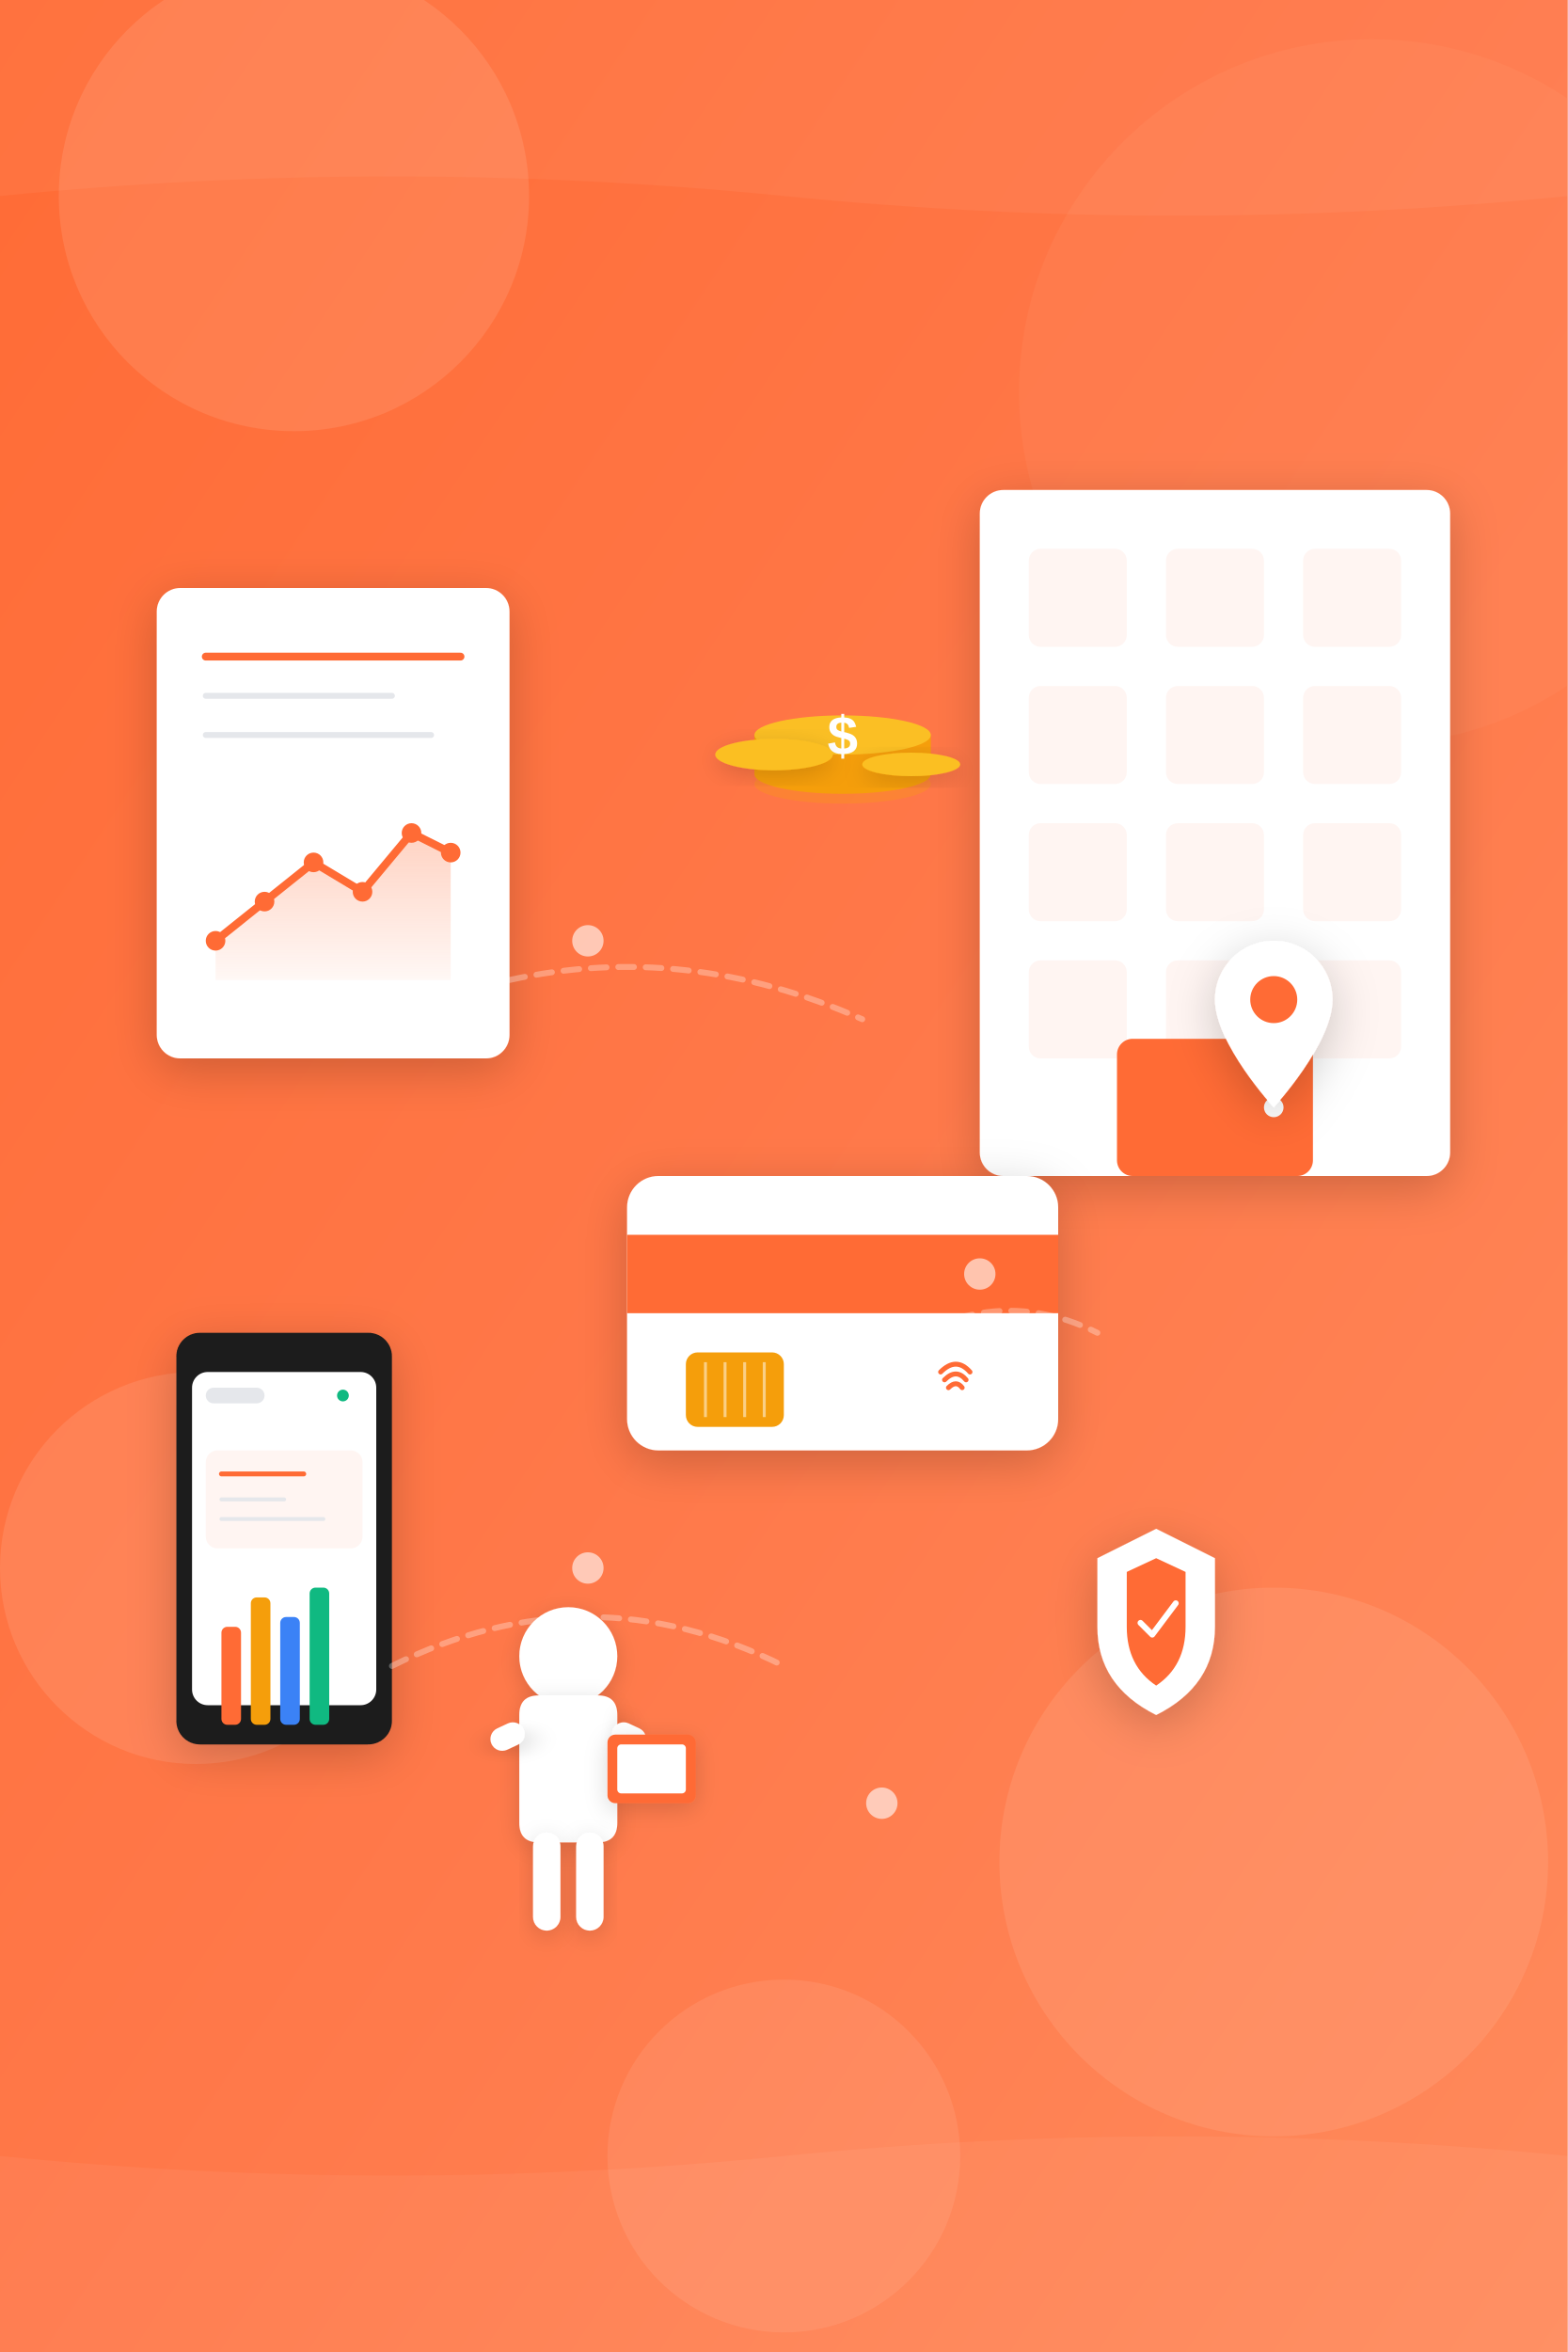
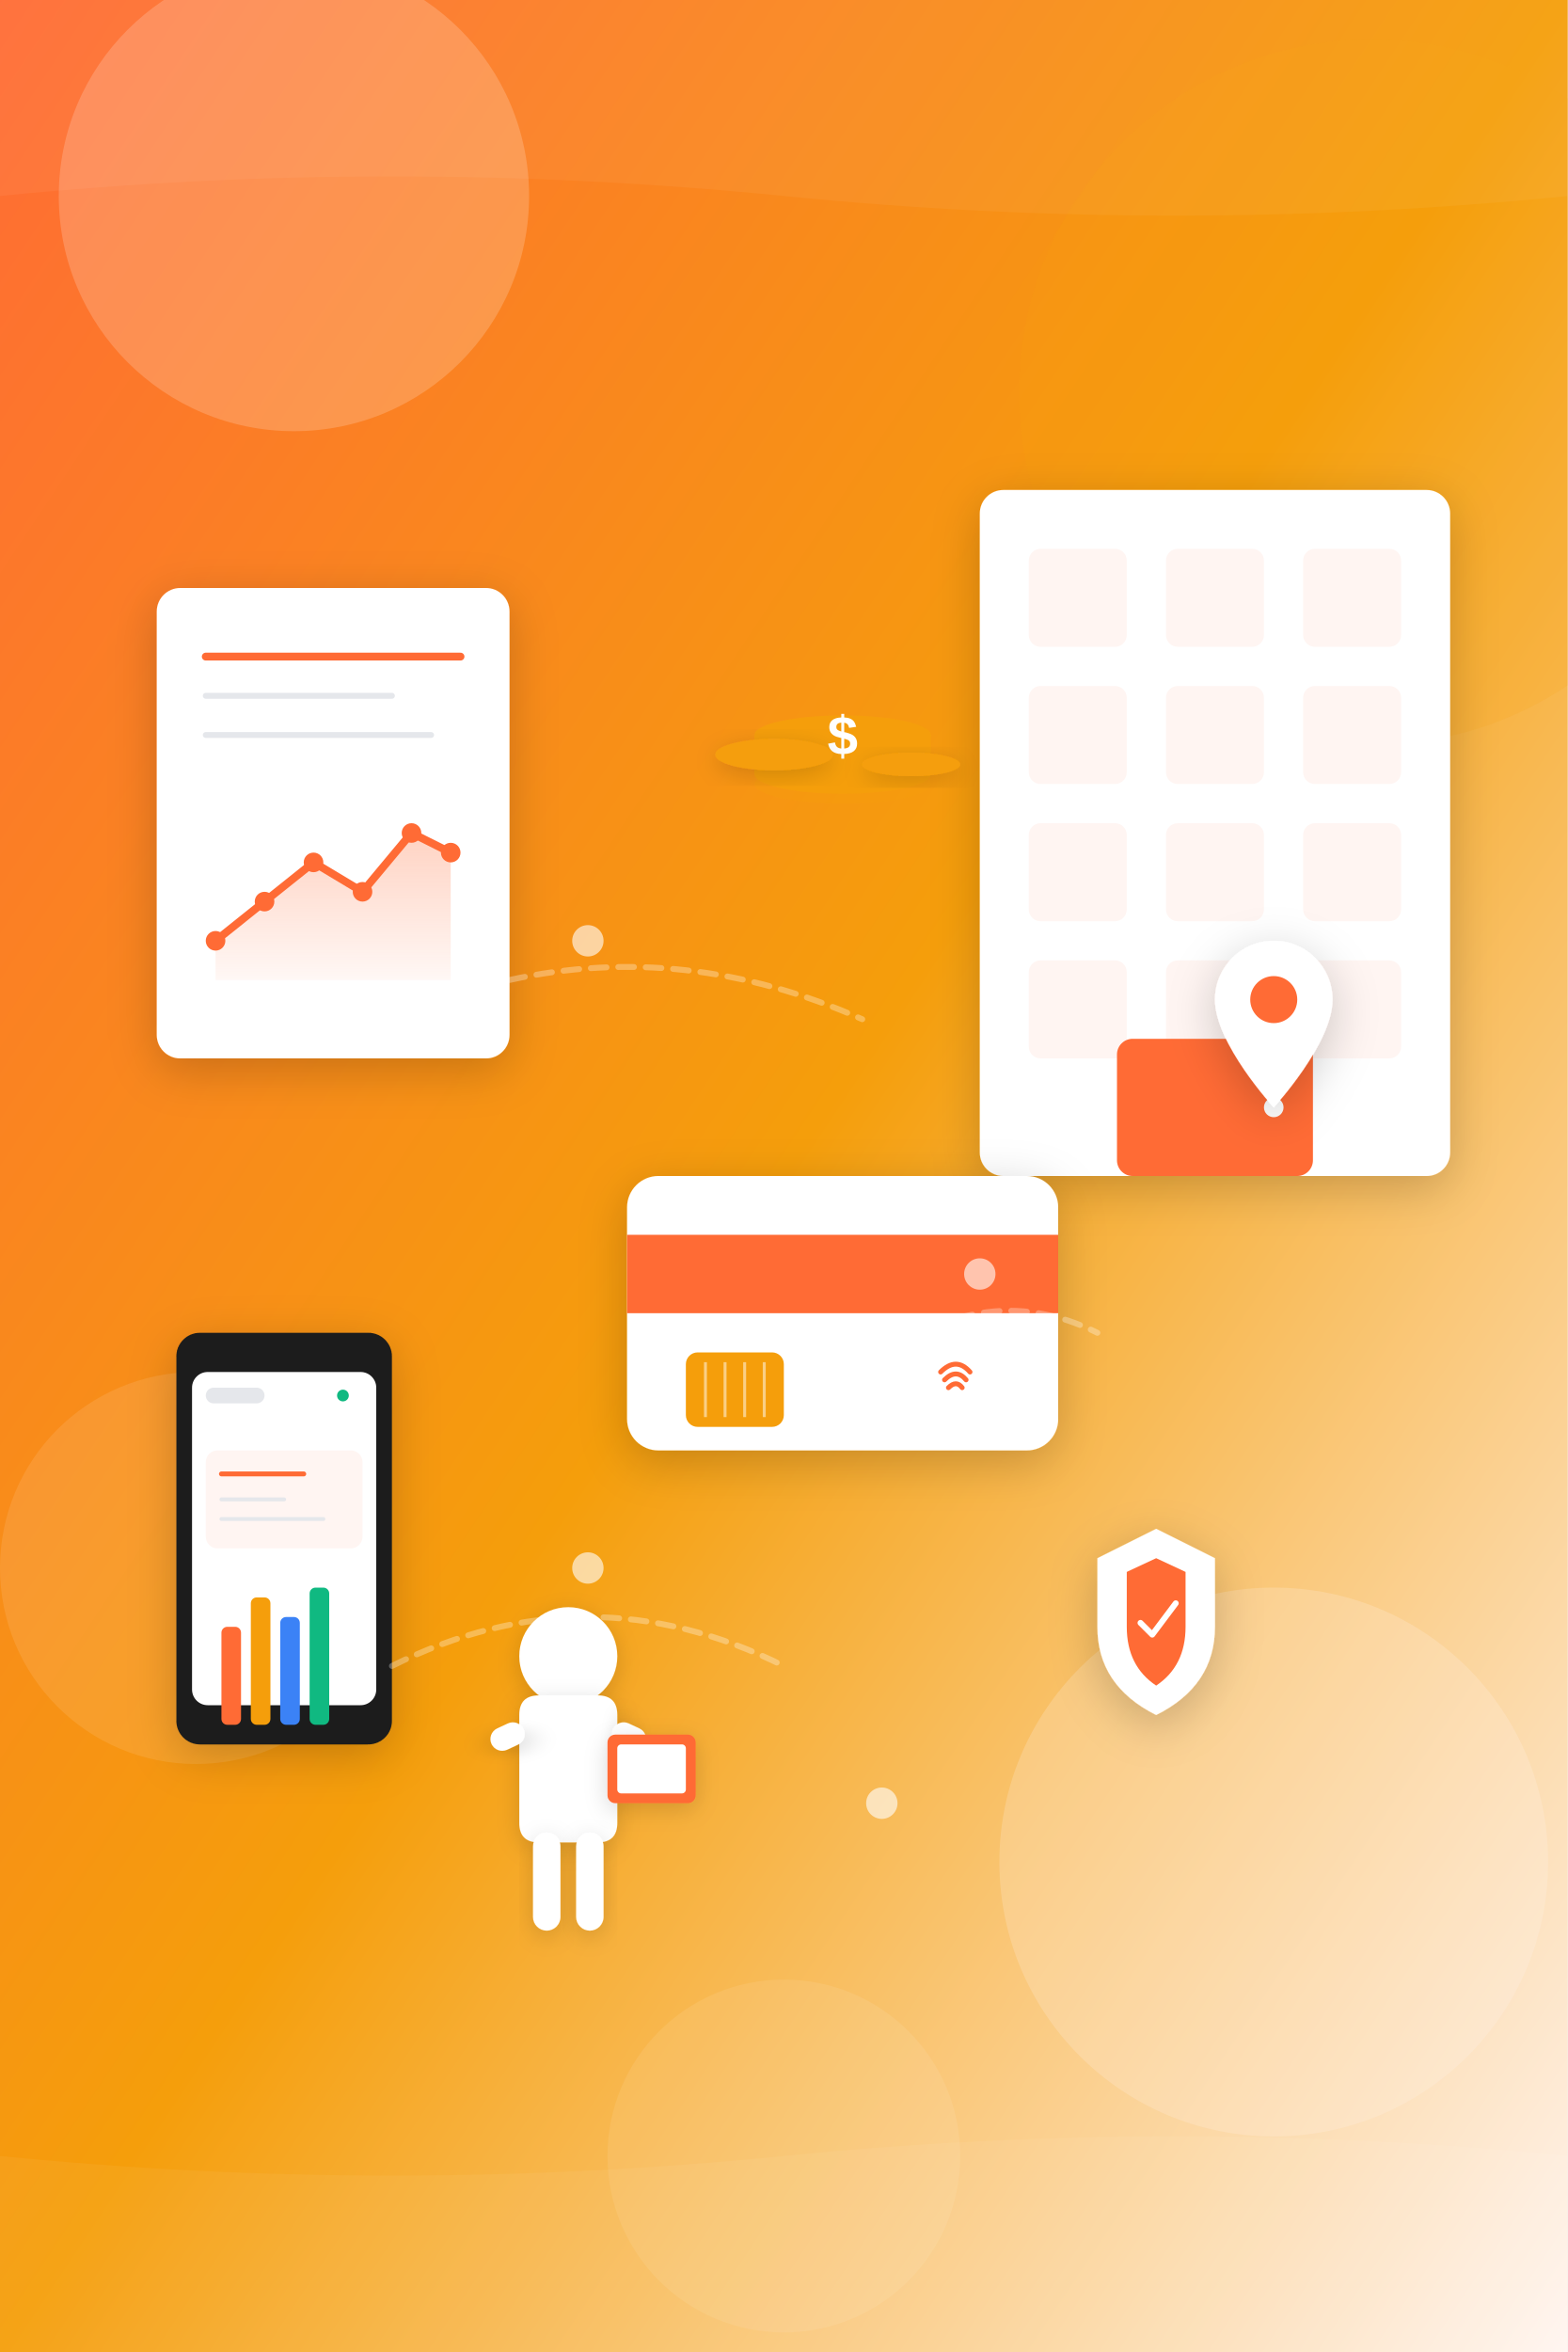
<svg xmlns="http://www.w3.org/2000/svg" viewBox="0 0 800 1200" fill="none" preserveAspectRatio="xMidYMid slice">
  <defs>
    <linearGradient id="bgGradient" x1="0%" y1="0%" x2="100%" y2="100%">
      <stop offset="0%" style="stop-color:#ff6b35;stop-opacity:1" />
-       <stop offset="50%" style="stop-color:#ff7849;stop-opacity:1" />
-       <stop offset="100%" style="stop-color:#ff8a5c;stop-opacity:1" />
+       <stop offset="50%" style="stop-color:#f59e0b;stop-opacity:1" />
+       <stop offset="100%" style="stop-color:#fff5f2;stop-opacity:1" />
    </linearGradient>
    <linearGradient id="accentGradient" x1="0%" y1="0%" x2="100%" y2="100%">
-       <stop offset="0%" style="stop-color:#ff9870;stop-opacity:0.3" />
-       <stop offset="100%" style="stop-color:#ffb899;stop-opacity:0.1" />
+       <stop offset="0%" style="stop-color:#f59e0b;stop-opacity:0.3" />
+       <stop offset="100%" style="stop-color:#fff5f2;stop-opacity:0.1" />
    </linearGradient>
    <filter id="shadow" x="-50%" y="-50%" width="200%" height="200%">
      <feDropShadow dx="0" dy="6" stdDeviation="12" flood-opacity="0.2" />
    </filter>
    <filter id="softShadow" x="-50%" y="-50%" width="200%" height="200%">
      <feDropShadow dx="0" dy="3" stdDeviation="6" flood-opacity="0.15" />
    </filter>
  </defs>
  <rect width="800" height="1200" fill="url(#bgGradient)" />
-   <circle cx="150" cy="100" r="120" fill="#ffb899" opacity="0.2" />
-   <circle cx="700" cy="200" r="180" fill="#ff9870" opacity="0.15" />
+   <circle cx="150" cy="100" r="120" fill="#fff5f2" opacity="0.2" />
+   <circle cx="700" cy="200" r="180" fill="#f59e0b" opacity="0.15" />
  <circle cx="100" cy="800" r="100" fill="#ffffff" opacity="0.1" />
-   <circle cx="650" cy="950" r="140" fill="#ffb899" opacity="0.2" />
+   <circle cx="650" cy="950" r="140" fill="#fff5f2" opacity="0.2" />
  <circle cx="400" cy="1100" r="90" fill="#ffffff" opacity="0.08" />
  <path d="M 0 100 Q 200 80 400 100 T 800 100 L 800 0 L 0 0 Z" fill="#ffffff" opacity="0.05" />
  <path d="M 0 1100 Q 200 1120 400 1100 T 800 1100 L 800 1200 L 0 1200 Z" fill="#ffffff" opacity="0.05" />
  <g transform="translate(500, 250)">
    <rect x="0" y="0" width="240" height="350" fill="#ffffff" rx="12" filter="url(#shadow)" />
    <rect x="25" y="30" width="50" height="50" fill="#fff5f2" rx="6" />
    <rect x="95" y="30" width="50" height="50" fill="#fff5f2" rx="6" />
    <rect x="165" y="30" width="50" height="50" fill="#fff5f2" rx="6" />
    <rect x="25" y="100" width="50" height="50" fill="#fff5f2" rx="6" />
    <rect x="95" y="100" width="50" height="50" fill="#fff5f2" rx="6" />
    <rect x="165" y="100" width="50" height="50" fill="#fff5f2" rx="6" />
    <rect x="25" y="170" width="50" height="50" fill="#fff5f2" rx="6" />
    <rect x="95" y="170" width="50" height="50" fill="#fff5f2" rx="6" />
    <rect x="165" y="170" width="50" height="50" fill="#fff5f2" rx="6" />
    <rect x="25" y="240" width="50" height="50" fill="#fff5f2" rx="6" />
    <rect x="95" y="240" width="50" height="50" fill="#fff5f2" rx="6" />
    <rect x="165" y="240" width="50" height="50" fill="#fff5f2" rx="6" />
    <rect x="70" y="280" width="100" height="70" fill="#ff6b35" rx="8" />
    <circle cx="150" cy="315" r="5" fill="#ffffff" />
  </g>
  <g transform="translate(80, 300)">
    <rect x="0" y="0" width="180" height="240" fill="#ffffff" rx="12" filter="url(#shadow)" />
    <line x1="25" y1="35" x2="155" y2="35" stroke="#ff6b35" stroke-width="4" stroke-linecap="round" />
    <line x1="25" y1="55" x2="120" y2="55" stroke="#e5e7eb" stroke-width="3" stroke-linecap="round" />
    <line x1="25" y1="75" x2="140" y2="75" stroke="#e5e7eb" stroke-width="3" stroke-linecap="round" />
    <polyline points="30,180 55,160 80,140 105,155 130,125 150,135" stroke="#ff6b35" stroke-width="4" fill="none" stroke-linecap="round" stroke-linejoin="round" />
    <linearGradient id="chartFill" x1="0%" y1="0%" x2="0%" y2="100%">
      <stop offset="0%" style="stop-color:#ff6b35;stop-opacity:0.3" />
      <stop offset="100%" style="stop-color:#ff6b35;stop-opacity:0.05" />
    </linearGradient>
    <polygon points="30,180 55,160 80,140 105,155 130,125 150,135 150,200 30,200" fill="url(#chartFill)" />
    <circle cx="30" cy="180" r="5" fill="#ff6b35" />
    <circle cx="55" cy="160" r="5" fill="#ff6b35" />
    <circle cx="80" cy="140" r="5" fill="#ff6b35" />
    <circle cx="105" cy="155" r="5" fill="#ff6b35" />
    <circle cx="130" cy="125" r="5" fill="#ff6b35" />
    <circle cx="150" cy="135" r="5" fill="#ff6b35" />
  </g>
  <g transform="translate(320, 600)">
    <rect x="0" y="0" width="220" height="140" fill="#ffffff" rx="16" filter="url(#shadow)" />
    <rect x="0" y="30" width="220" height="40" fill="#ff6b35" />
    <rect x="30" y="90" width="50" height="38" fill="#f59e0b" rx="6" />
    <line x1="40" y1="95" x2="40" y2="123" stroke="#ffffff" stroke-width="1.5" opacity="0.5" />
    <line x1="50" y1="95" x2="50" y2="123" stroke="#ffffff" stroke-width="1.5" opacity="0.5" />
    <line x1="60" y1="95" x2="60" y2="123" stroke="#ffffff" stroke-width="1.5" opacity="0.5" />
    <line x1="70" y1="95" x2="70" y2="123" stroke="#ffffff" stroke-width="1.5" opacity="0.5" />
    <g transform="translate(160, 100)">
      <path d="M 0 0 Q 8 -8 15 0" stroke="#ff6b35" stroke-width="2.5" fill="none" stroke-linecap="round" />
      <path d="M 2 4 Q 8 -2 13 4" stroke="#ff6b35" stroke-width="2.5" fill="none" stroke-linecap="round" />
      <path d="M 4 8 Q 8 4 11 8" stroke="#ff6b35" stroke-width="2.5" fill="none" stroke-linecap="round" />
    </g>
  </g>
  <g transform="translate(90, 680)">
    <rect x="0" y="0" width="110" height="210" fill="#1a1a1a" rx="12" filter="url(#shadow)" />
    <rect x="8" y="20" width="94" height="170" fill="#ffffff" rx="8" />
    <rect x="15" y="28" width="30" height="8" fill="#e5e7eb" rx="4" />
    <circle cx="85" cy="32" r="3" fill="#10b981" />
    <g transform="translate(15, 60)">
      <rect x="0" y="0" width="80" height="50" fill="#fff5f2" rx="6" />
      <line x1="8" y1="12" x2="50" y2="12" stroke="#ff6b35" stroke-width="2.5" stroke-linecap="round" />
      <line x1="8" y1="25" x2="40" y2="25" stroke="#e5e7eb" stroke-width="2" stroke-linecap="round" />
      <line x1="8" y1="35" x2="60" y2="35" stroke="#e5e7eb" stroke-width="2" stroke-linecap="round" />
      <rect x="8" y="90" width="10" height="50" fill="#ff6b35" rx="3" />
      <rect x="23" y="75" width="10" height="65" fill="#f59e0b" rx="3" />
      <rect x="38" y="85" width="10" height="55" fill="#3b82f6" rx="3" />
      <rect x="53" y="70" width="10" height="70" fill="#10b981" rx="3" />
    </g>
  </g>
  <g transform="translate(380, 350)">
    <ellipse cx="50" cy="50" rx="45" ry="10" fill="#f59e0b" opacity="0.3" />
    <ellipse cx="50" cy="45" rx="45" ry="10" fill="#f59e0b" />
    <rect x="5" y="25" width="90" height="20" fill="#f59e0b" />
-     <ellipse cx="50" cy="25" rx="45" ry="10" fill="#fbbf24" />
+     <ellipse cx="50" cy="25" rx="45" ry="10" fill="#f59e0b" />
    <text x="50" y="35" text-anchor="middle" font-size="28" font-weight="bold" fill="#ffffff" font-family="Arial, sans-serif">$</text>
-     <ellipse cx="15" cy="35" rx="30" ry="8" fill="#fbbf24" filter="url(#softShadow)" />
-     <ellipse cx="85" cy="40" rx="25" ry="6" fill="#fbbf24" filter="url(#softShadow)" />
+     <ellipse cx="15" cy="35" rx="30" ry="8" fill="#f59e0b" filter="url(#softShadow)" />
+     <ellipse cx="85" cy="40" rx="25" ry="6" fill="#f59e0b" filter="url(#softShadow)" />
  </g>
  <g transform="translate(250, 820)">
    <circle cx="40" cy="25" r="25" fill="#ffffff" filter="url(#softShadow)" />
    <path d="M 15 55 Q 15 45 25 45 L 55 45 Q 65 45 65 55 L 65 110 Q 65 120 55 120 L 25 120 Q 15 120 15 110 Z" fill="#ffffff" filter="url(#softShadow)" />
    <rect x="0" y="60" width="18" height="12" fill="#ffffff" rx="6" transform="rotate(-25 9 66)" filter="url(#softShadow)" />
    <rect x="62" y="60" width="18" height="12" fill="#ffffff" rx="6" transform="rotate(25 71 66)" filter="url(#softShadow)" />
    <rect x="22" y="115" width="14" height="50" fill="#ffffff" rx="7" filter="url(#softShadow)" />
    <rect x="44" y="115" width="14" height="50" fill="#ffffff" rx="7" filter="url(#softShadow)" />
    <rect x="60" y="65" width="45" height="35" fill="#ff6b35" rx="4" filter="url(#softShadow)" />
    <rect x="65" y="70" width="35" height="25" fill="#ffffff" rx="2" />
  </g>
  <g transform="translate(620, 480)">
    <path d="M 30 0 C 13.431 0 0 13.431 0 30 C 0 52.5 30 85 30 85 C 30 85 60 52.5 60 30 C 60 13.431 46.569 0 30 0 Z" fill="#ffffff" filter="url(#shadow)" />
    <circle cx="30" cy="30" r="12" fill="#ff6b35" />
  </g>
  <path d="M 260 500 Q 350 480 440 520" stroke="#ffffff" stroke-width="3" stroke-dasharray="8,6" opacity="0.3" fill="none" stroke-linecap="round" />
  <path d="M 440 700 Q 500 650 560 680" stroke="#ffffff" stroke-width="3" stroke-dasharray="8,6" opacity="0.3" fill="none" stroke-linecap="round" />
  <path d="M 200 850 Q 300 800 400 850" stroke="#ffffff" stroke-width="3" stroke-dasharray="8,6" opacity="0.3" fill="none" stroke-linecap="round" />
  <circle cx="300" cy="480" r="8" fill="#ffffff" opacity="0.6" />
  <circle cx="500" cy="650" r="8" fill="#ffffff" opacity="0.6" />
  <circle cx="300" cy="800" r="8" fill="#ffffff" opacity="0.6" />
  <circle cx="450" cy="920" r="8" fill="#ffffff" opacity="0.6" />
  <g transform="translate(550, 780)">
    <path d="M 40 0 L 70 15 L 70 50 Q 70 80 40 95 Q 10 80 10 50 L 10 15 Z" fill="#ffffff" filter="url(#shadow)" />
    <path d="M 40 15 L 55 22 L 55 50 Q 55 70 40 80 Q 25 70 25 50 L 25 22 Z" fill="#ff6b35" />
    <path d="M 32 48 L 38 54 L 50 38" stroke="#ffffff" stroke-width="3" fill="none" stroke-linecap="round" stroke-linejoin="round" />
  </g>
</svg>
